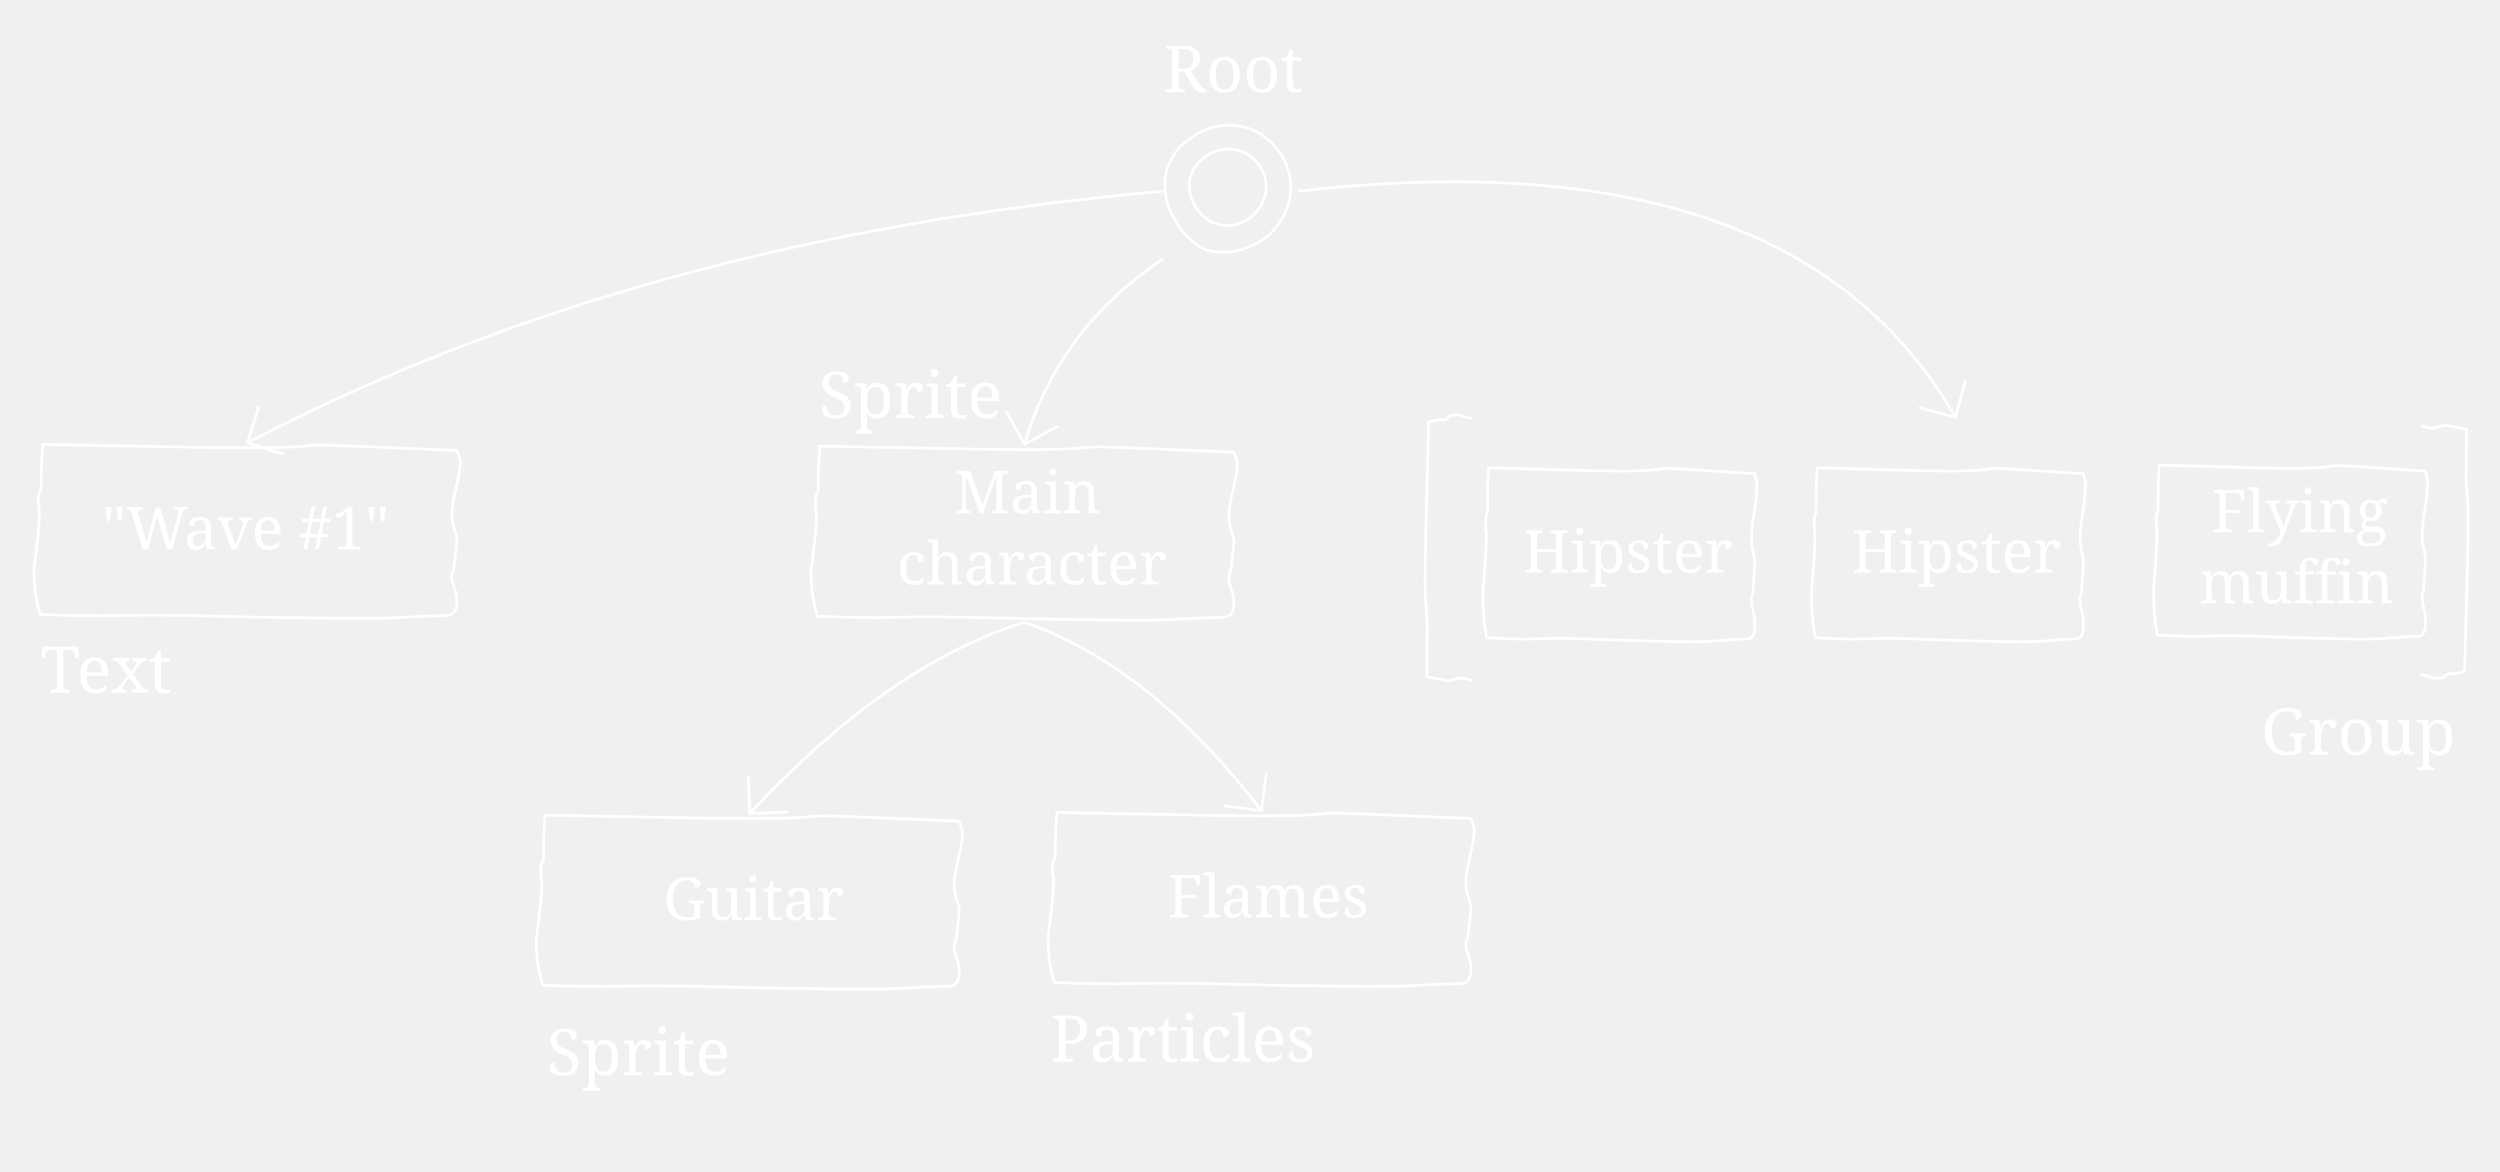
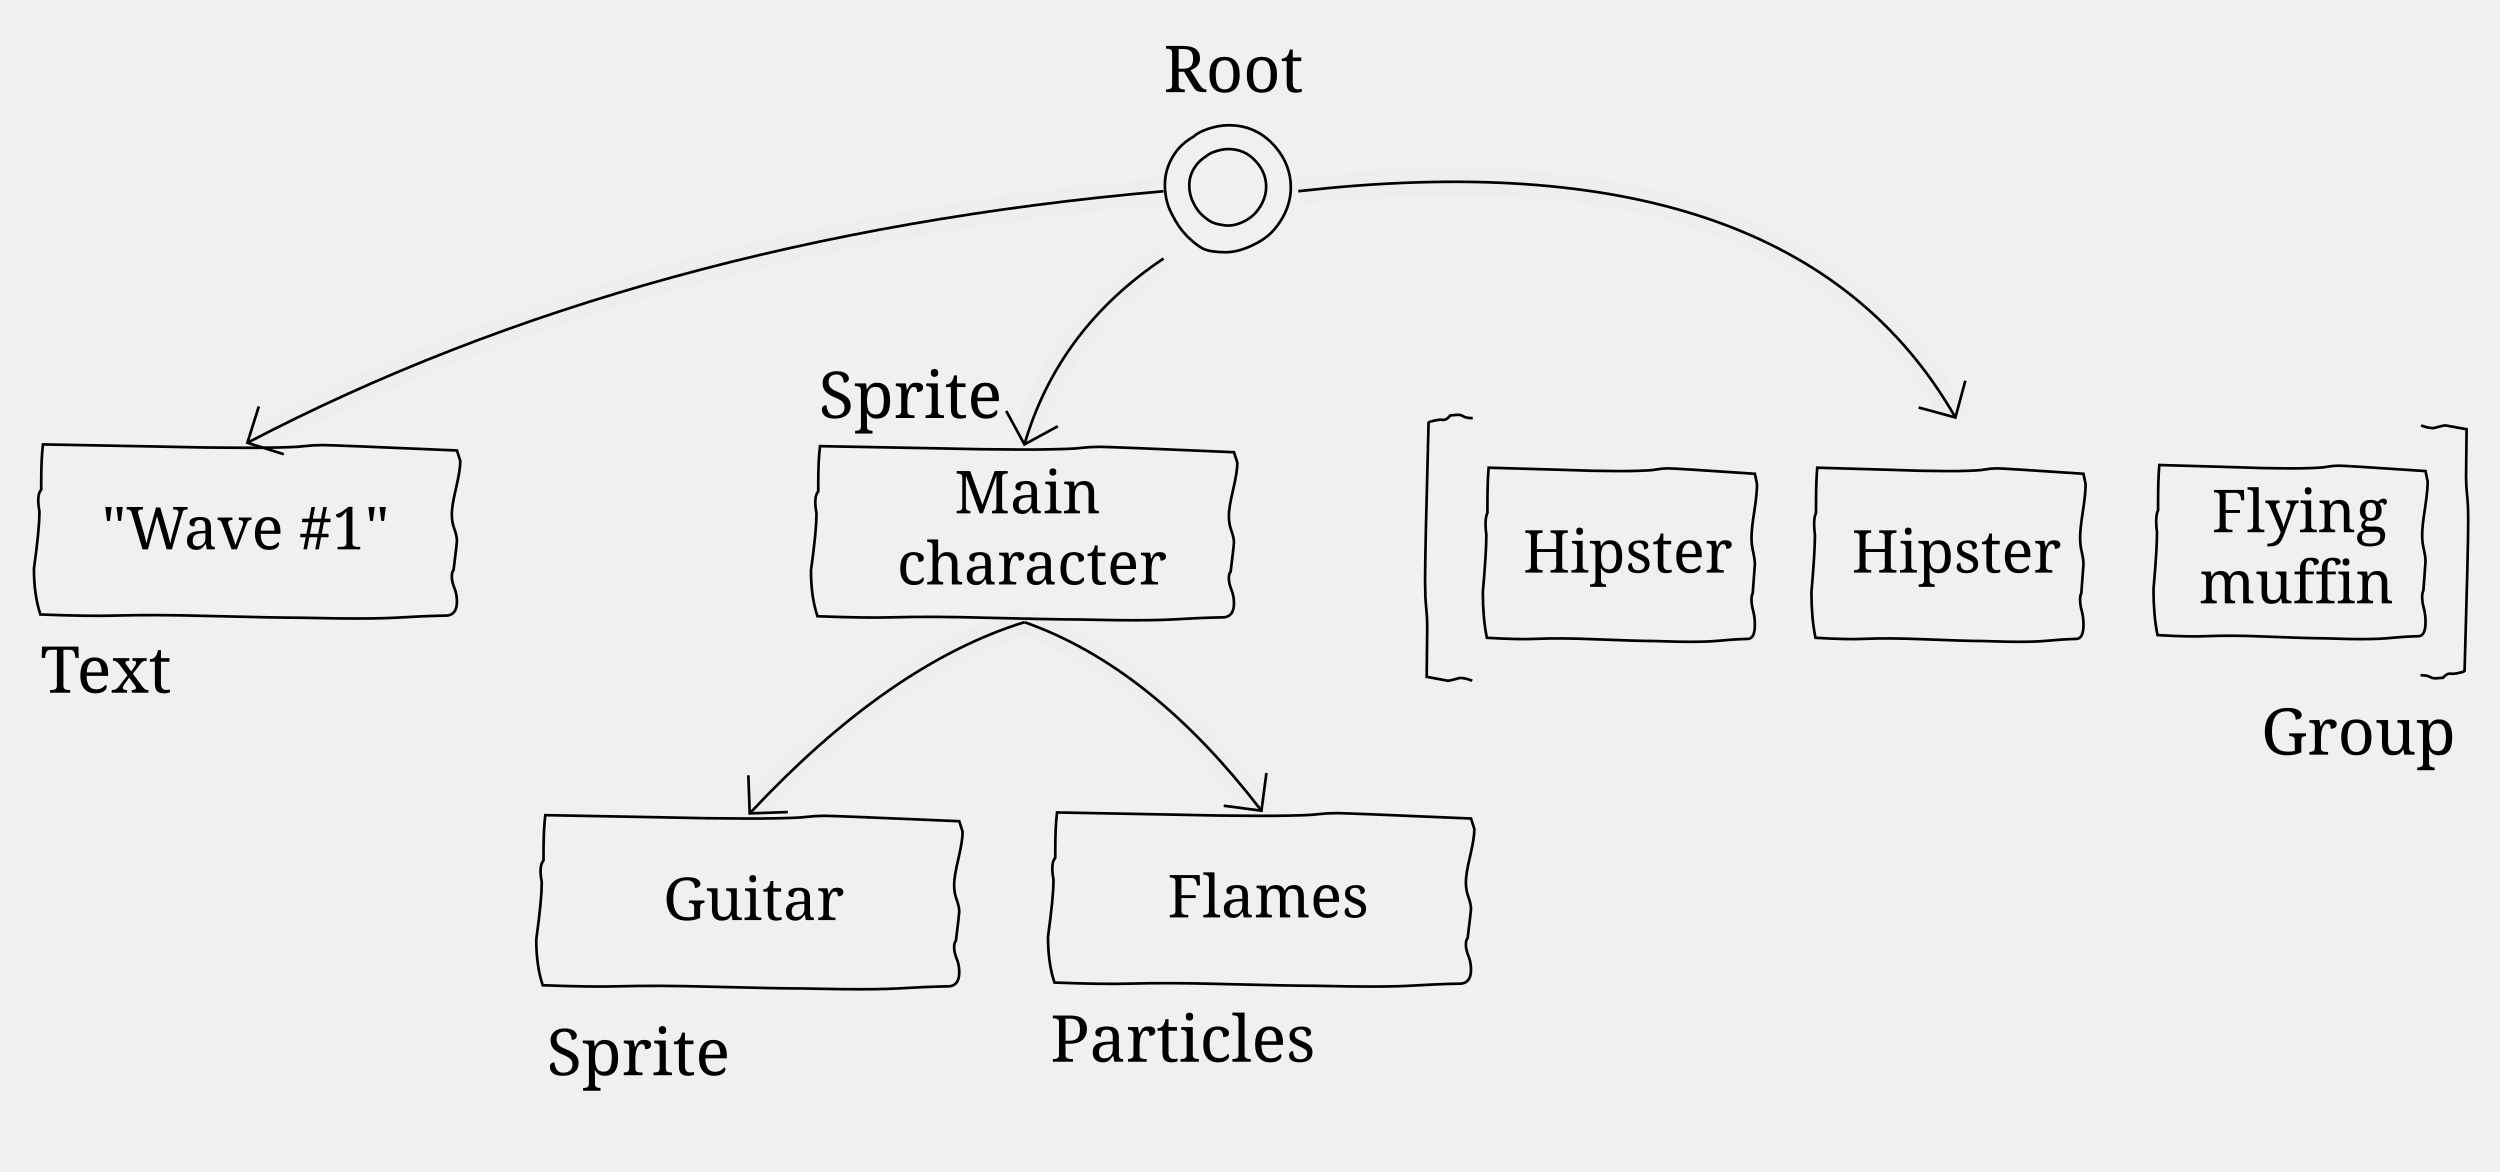
<svg xmlns="http://www.w3.org/2000/svg" version="1.1" width="928.2" height="435">
  <defs />
  <g transform="matrix(1, 0, 0, 1, 432, 46)">
-     <path stroke="#ffffff" stroke-opacity="1" stroke-width="1" fill="none" d="M 24.25 0.5 Q 20.5 0.5 16.7 1.8 Q 13.15 2.9 11.15 4.7 L 11.1 4.75 L 10.85 4.9 Q 6.55 7.45 4.2 10.95 Q 0.5 16.4 0.5 22.6 Q 0.5 28.65 3.1 33.5 Q 5.55 38.5 8.75 41.7 Q 11.95 44.85 14.5 46.25 Q 17.3 47.65 23 47.65 Q 27.55 47.65 32.85 45.15 Q 37.4 43.05 40.1 40.3 L 41.35 38.9 Q 43.5 36.35 45.05 33.2 Q 47.25 28.45 47.25 23.6 Q 47.25 15.2 41.5 8.5 L 41.1 8.05 Q 34.3 0.5 24.25 0.5 M 41.1 8.05 L 41.1 8.05 M 24.05 9.35 Q 21.8 9.35 19.5 10.15 Q 17.3 10.75 15.9 11.95 Q 13.35 13.55 11.85 15.7 Q 9.55 19 9.55 22.8 Q 9.55 26.45 11.15 29.45 Q 12.65 32.45 14.6 34.1 Q 16.5 35.8 18.2 36.6 Q 19.8 37.3 23 37.7 Q 26.05 38 29.25 36.5 Q 32.05 35.2 33.7 33.5 Q 35.5 31.65 36.7 29.25 Q 38.1 26.35 38.1 23.4 Q 38.1 18.1 34.3 13.95 Q 30.25 9.35 24.05 9.35 L 24.05 9.35 " />
+     <path stroke="#000000" stroke-opacity="1" stroke-width="1" fill="none" d="M 24.25 0.5 Q 20.5 0.5 16.7 1.8 Q 13.15 2.9 11.15 4.7 L 11.1 4.75 L 10.85 4.9 Q 6.55 7.45 4.2 10.95 Q 0.5 16.4 0.5 22.6 Q 0.5 28.65 3.1 33.5 Q 5.55 38.5 8.75 41.7 Q 11.95 44.85 14.5 46.25 Q 17.3 47.65 23 47.65 Q 27.55 47.65 32.85 45.15 Q 37.4 43.05 40.1 40.3 L 41.35 38.9 Q 43.5 36.35 45.05 33.2 Q 47.25 28.45 47.25 23.6 Q 47.25 15.2 41.5 8.5 L 41.1 8.05 Q 34.3 0.5 24.25 0.5 M 41.1 8.05 L 41.1 8.05 M 24.05 9.35 Q 21.8 9.35 19.5 10.15 Q 17.3 10.75 15.9 11.95 Q 13.35 13.55 11.85 15.7 Q 9.55 19 9.55 22.8 Q 9.55 26.45 11.15 29.45 Q 12.65 32.45 14.6 34.1 Q 16.5 35.8 18.2 36.6 Q 19.8 37.3 23 37.7 Q 26.05 38 29.25 36.5 Q 32.05 35.2 33.7 33.5 Q 35.5 31.65 36.7 29.25 Q 38.1 26.35 38.1 23.4 Q 38.1 18.1 34.3 13.95 Q 30.25 9.35 24.05 9.35 L 24.05 9.35 " />
  </g>
  <g transform="matrix(1, 0, 0, 1, 299.5, 165)">
-     <path stroke="#ffffff" stroke-opacity="1" stroke-width="1" fill="none" d="M 157.7 32.05 Q 158.65 34.7 158.65 36.5 Q 158.65 37.25 157.4 47.3 Q 156.75 47.95 156.75 49.7 Q 156.75 51.6 157.7 53.95 Q 158.65 56.25 158.65 59 Q 158.65 63.8 155 64.2 Q 146.15 64.35 135.7 65 Q 128.4 65.4 114.35 65.25 Q 101.5 65 100.55 65 Q 91.7 65 66.35 64.35 Q 46.4 63.8 31.85 64.2 Q 22.35 64.5 4 63.8 Q 1.6 56.6 1.6 46.8 Q 3.65 31.95 3.65 25.65 Q 2.75 21 3.65 18.5 Q 4 17.85 4.3 17.4 L 4.3 16.35 L 4.3 14.5 Q 4.3 6.1 4.95 0.65 Q 19.65 0.9 48 1.45 Q 65.75 1.9 78.85 1.9 Q 82.2 1.9 85.35 1.9 Q 99.3 1.75 101.85 1.3 Q 105.15 0.9 108.8 0.9 Q 112.45 0.9 158.65 2.9 L 159.9 6.8 Q 159.9 10.1 158.35 16.75 Q 156.75 23.4 156.75 26.55 Q 156.75 29.55 157.7 32.05 M 156.75 26.55 L 156.75 26.55 " />
-     <text fill="#ffffff" font-family="NanumGothic, serif" font-size="22" font-weight="normal">
+     <path stroke="#000000" stroke-opacity="1" stroke-width="1" fill="none" d="M 157.7 32.05 Q 158.65 34.7 158.65 36.5 Q 158.65 37.25 157.4 47.3 Q 156.75 47.95 156.75 49.7 Q 156.75 51.6 157.7 53.95 Q 158.65 56.25 158.65 59 Q 158.65 63.8 155 64.2 Q 146.15 64.35 135.7 65 Q 128.4 65.4 114.35 65.25 Q 101.5 65 100.55 65 Q 91.7 65 66.35 64.35 Q 46.4 63.8 31.85 64.2 Q 22.35 64.5 4 63.8 Q 1.6 56.6 1.6 46.8 Q 3.65 31.95 3.65 25.65 Q 2.75 21 3.65 18.5 Q 4 17.85 4.3 17.4 L 4.3 16.35 L 4.3 14.5 Q 4.3 6.1 4.95 0.65 Q 19.65 0.9 48 1.45 Q 65.75 1.9 78.85 1.9 Q 82.2 1.9 85.35 1.9 Q 99.3 1.75 101.85 1.3 Q 105.15 0.9 108.8 0.9 Q 112.45 0.9 158.65 2.9 L 159.9 6.8 Q 159.9 10.1 158.35 16.75 Q 156.75 23.4 156.75 26.55 Q 156.75 29.55 157.7 32.05 M 156.75 26.55 L 156.75 26.55 " />
+     <text fill="#000000" font-family="NanumGothic, serif" font-size="22" font-weight="normal">
      <tspan x="54.85" y="25.6">Main</tspan>
      <tspan x="33.55" y="52">character</tspan>
    </text>
  </g>
  <g transform="matrix(1, 0, 0, 1, 197.5, 302)">
-     <path stroke="#ffffff" stroke-opacity="1" stroke-width="1" fill="none" d="M 157.7 32.05 Q 158.65 34.7 158.65 36.5 Q 158.65 37.25 157.4 47.3 Q 156.75 47.95 156.75 49.7 Q 156.75 51.6 157.7 53.95 Q 158.65 56.25 158.65 59 Q 158.65 63.8 155 64.2 Q 146.15 64.35 135.7 65 Q 128.4 65.4 114.35 65.25 Q 101.5 65 100.55 65 Q 91.7 65 66.35 64.35 Q 46.4 63.8 31.85 64.2 Q 22.35 64.5 4 63.8 Q 1.6 56.6 1.6 46.8 Q 3.65 31.95 3.65 25.65 Q 2.75 21 3.65 18.5 Q 4 17.85 4.3 17.4 L 4.3 16.35 L 4.3 14.5 Q 4.3 6.1 4.95 0.65 Q 19.65 0.9 48 1.45 Q 65.75 1.9 78.85 1.9 Q 82.2 1.9 85.35 1.9 Q 99.3 1.75 101.85 1.3 Q 105.15 0.9 108.8 0.9 Q 112.45 0.9 158.65 2.9 L 159.9 6.8 Q 159.9 10.1 158.35 16.75 Q 156.75 23.4 156.75 26.55 Q 156.75 29.55 157.7 32.05 M 156.75 26.55 L 156.75 26.55 " />
-     <text fill="#ffffff" font-family="NanumGothic, serif" font-size="22" font-weight="normal">
+     <path stroke="#000000" stroke-opacity="1" stroke-width="1" fill="none" d="M 157.7 32.05 Q 158.65 34.7 158.65 36.5 Q 158.65 37.25 157.4 47.3 Q 156.75 47.95 156.75 49.7 Q 156.75 51.6 157.7 53.95 Q 158.65 56.25 158.65 59 Q 158.65 63.8 155 64.2 Q 146.15 64.35 135.7 65 Q 128.4 65.4 114.35 65.25 Q 101.5 65 100.55 65 Q 91.7 65 66.35 64.35 Q 46.4 63.8 31.85 64.2 Q 22.35 64.5 4 63.8 Q 1.6 56.6 1.6 46.8 Q 3.65 31.95 3.65 25.65 Q 2.75 21 3.65 18.5 Q 4 17.85 4.3 17.4 L 4.3 16.35 L 4.3 14.5 Q 4.3 6.1 4.95 0.65 Q 19.65 0.9 48 1.45 Q 65.75 1.9 78.85 1.9 Q 82.2 1.9 85.35 1.9 Q 99.3 1.75 101.85 1.3 Q 105.15 0.9 108.8 0.9 Q 112.45 0.9 158.65 2.9 L 159.9 6.8 Q 159.9 10.1 158.35 16.75 Q 156.75 23.4 156.75 26.55 Q 156.75 29.55 157.7 32.05 M 156.75 26.55 L 156.75 26.55 " />
+     <text fill="#000000" font-family="NanumGothic, serif" font-size="22" font-weight="normal">
      <tspan x="48.75" y="39.6">Guitar</tspan>
    </text>
  </g>
  <g transform="matrix(1, 0, 0, 1, 387.5, 301)">
-     <path stroke="#ffffff" stroke-opacity="1" stroke-width="1" fill="none" d="M 157.7 32.05 Q 158.65 34.7 158.65 36.5 Q 158.65 37.25 157.4 47.3 Q 156.75 47.95 156.75 49.7 Q 156.75 51.6 157.7 53.95 Q 158.65 56.25 158.65 59 Q 158.65 63.8 155 64.2 Q 146.15 64.35 135.7 65 Q 128.4 65.4 114.35 65.25 Q 101.5 65 100.55 65 Q 91.7 65 66.35 64.35 Q 46.4 63.8 31.85 64.2 Q 22.35 64.5 4 63.8 Q 1.6 56.6 1.6 46.8 Q 3.65 31.95 3.65 25.65 Q 2.75 21 3.65 18.5 Q 4 17.85 4.3 17.4 L 4.3 16.35 L 4.3 14.5 Q 4.3 6.1 4.95 0.65 Q 19.65 0.9 48 1.45 Q 65.75 1.9 78.85 1.9 Q 82.2 1.9 85.35 1.9 Q 99.3 1.75 101.85 1.3 Q 105.15 0.9 108.8 0.9 Q 112.45 0.9 158.65 2.9 L 159.9 6.8 Q 159.9 10.1 158.35 16.75 Q 156.75 23.4 156.75 26.55 Q 156.75 29.55 157.7 32.05 M 156.75 26.55 L 156.75 26.55 " />
-     <text fill="#ffffff" font-family="NanumGothic, serif" font-size="22" font-weight="normal">
+     <path stroke="#000000" stroke-opacity="1" stroke-width="1" fill="none" d="M 157.7 32.05 Q 158.65 34.7 158.65 36.5 Q 158.65 37.25 157.4 47.3 Q 156.75 47.95 156.75 49.7 Q 156.75 51.6 157.7 53.95 Q 158.65 56.25 158.65 59 Q 158.65 63.8 155 64.2 Q 146.15 64.35 135.7 65 Q 128.4 65.4 114.35 65.25 Q 101.5 65 100.55 65 Q 91.7 65 66.35 64.35 Q 46.4 63.8 31.85 64.2 Q 22.35 64.5 4 63.8 Q 1.6 56.6 1.6 46.8 Q 3.65 31.95 3.65 25.65 Q 2.75 21 3.65 18.5 Q 4 17.85 4.3 17.4 L 4.3 16.35 L 4.3 14.5 Q 4.3 6.1 4.95 0.65 Q 19.65 0.9 48 1.45 Q 65.75 1.9 78.85 1.9 Q 82.2 1.9 85.35 1.9 Q 99.3 1.75 101.85 1.3 Q 105.15 0.9 108.8 0.9 Q 112.45 0.9 158.65 2.9 L 159.9 6.8 Q 159.9 10.1 158.35 16.75 Q 156.75 23.4 156.75 26.55 Q 156.75 29.55 157.7 32.05 M 156.75 26.55 L 156.75 26.55 " />
+     <text fill="#000000" font-family="NanumGothic, serif" font-size="22" font-weight="normal">
      <tspan x="46" y="39.6">Flames</tspan>
    </text>
  </g>
  <g transform="matrix(1, 0, 0, 1, 528.6, 153)">
-     <path stroke="#ffffff" stroke-opacity="1" stroke-width="1" fill="none" d="M 18 99.75 Q 15.45 98.7 13.4 98.7 Q 9.75 99.75 8.95 99.75 L 1.2 98.3 L 1.1 98.3 L 1.3 79.65 Q 1.3 76.1 0.9 72.4 Q 0.5 68.65 0.5 62.85 Q 0.5 52.25 1.8 3.9 Q 2.15 3.5 4.25 3.1 Q 6.1 2.7 7.4 2.9 Q 8.55 2.9 9.85 1.25 L 12.7 1 Q 13.8 1 14.85 1.65 Q 15.95 2.25 18.2 2.25 " />
+     <path stroke="#000000" stroke-opacity="1" stroke-width="1" fill="none" d="M 18 99.75 Q 15.45 98.7 13.4 98.7 Q 9.75 99.75 8.95 99.75 L 1.2 98.3 L 1.1 98.3 L 1.3 79.65 Q 1.3 76.1 0.9 72.4 Q 0.5 68.65 0.5 62.85 Q 0.5 52.25 1.8 3.9 Q 2.15 3.5 4.25 3.1 Q 6.1 2.7 7.4 2.9 Q 8.55 2.9 9.85 1.25 L 12.7 1 Q 13.8 1 14.85 1.65 Q 15.95 2.25 18.2 2.25 " />
  </g>
  <g transform="matrix(1, 0, 0, 1, 549.5, 173)">
-     <path stroke="#ffffff" stroke-opacity="1" stroke-width="1" fill="none" d="M 101.45 32.05 Q 102.05 34.7 102.05 36.5 Q 102.05 37.25 101.25 47.3 Q 100.8 47.95 100.8 49.7 Q 100.8 51.6 101.45 53.95 Q 102.05 56.25 102.05 59 Q 102.05 63.8 99.7 64.2 Q 94 64.35 87.3 65 Q 82.6 65.4 73.55 65.25 Q 65.3 65 64.7 65 Q 58.95 65 42.7 64.35 Q 29.85 63.8 20.5 64.2 Q 14.4 64.5 2.55 63.8 Q 1.05 56.6 1.05 46.8 Q 2.35 31.95 2.35 25.65 Q 1.75 21 2.35 18.5 Q 2.55 17.85 2.75 17.4 L 2.75 16.35 L 2.75 14.5 Q 2.75 6.1 3.2 0.65 Q 12.65 0.9 30.85 1.45 Q 42.25 1.9 50.7 1.9 L 54.9 1.9 Q 63.85 1.75 65.5 1.3 Q 67.65 0.9 69.95 0.9 Q 72.3 0.9 102.05 2.9 L 102.85 6.8 Q 102.85 10.1 101.85 16.75 Q 100.8 23.4 100.8 26.55 Q 100.8 29.55 101.45 32.05 M 100.8 26.55 L 100.8 26.55 " />
-     <text fill="#ffffff" font-family="NanumGothic, serif" font-size="22" font-weight="normal">
+     <path stroke="#000000" stroke-opacity="1" stroke-width="1" fill="none" d="M 101.45 32.05 Q 102.05 34.7 102.05 36.5 Q 102.05 37.25 101.25 47.3 Q 100.8 47.95 100.8 49.7 Q 100.8 51.6 101.45 53.95 Q 102.05 56.25 102.05 59 Q 102.05 63.8 99.7 64.2 Q 94 64.35 87.3 65 Q 82.6 65.4 73.55 65.25 Q 65.3 65 64.7 65 Q 58.95 65 42.7 64.35 Q 29.85 63.8 20.5 64.2 Q 14.4 64.5 2.55 63.8 Q 1.05 56.6 1.05 46.8 Q 2.35 31.95 2.35 25.65 Q 1.75 21 2.35 18.5 Q 2.55 17.85 2.75 17.4 L 2.75 16.35 L 2.75 14.5 Q 2.75 6.1 3.2 0.65 Q 12.65 0.9 30.85 1.45 Q 42.25 1.9 50.7 1.9 L 54.9 1.9 Q 63.85 1.75 65.5 1.3 Q 67.65 0.9 69.95 0.9 Q 72.3 0.9 102.05 2.9 L 102.85 6.8 Q 102.85 10.1 101.85 16.75 Q 100.8 23.4 100.8 26.55 Q 100.8 29.55 101.45 32.05 M 100.8 26.55 L 100.8 26.55 " />
+     <text fill="#000000" font-family="NanumGothic, serif" font-size="22" font-weight="normal">
      <tspan x="16" y="39.6">Hipster</tspan>
    </text>
  </g>
  <g transform="matrix(1, 0, 0, 1, 671.5, 173)">
-     <path stroke="#ffffff" stroke-opacity="1" stroke-width="1" fill="none" d="M 101.45 32.05 Q 102.05 34.7 102.05 36.5 Q 102.05 37.25 101.25 47.3 Q 100.8 47.95 100.8 49.7 Q 100.8 51.6 101.45 53.95 Q 102.05 56.25 102.05 59 Q 102.05 63.8 99.7 64.2 Q 94 64.35 87.3 65 Q 82.6 65.4 73.55 65.25 Q 65.3 65 64.7 65 Q 58.95 65 42.7 64.35 Q 29.85 63.8 20.5 64.2 Q 14.4 64.5 2.55 63.8 Q 1.05 56.6 1.05 46.8 Q 2.35 31.95 2.35 25.65 Q 1.75 21 2.35 18.5 Q 2.55 17.85 2.75 17.4 L 2.75 16.35 L 2.75 14.5 Q 2.75 6.1 3.2 0.65 Q 12.65 0.9 30.85 1.45 Q 42.25 1.9 50.7 1.9 L 54.9 1.9 Q 63.85 1.75 65.5 1.3 Q 67.65 0.9 69.95 0.9 Q 72.3 0.9 102.05 2.9 L 102.85 6.8 Q 102.85 10.1 101.85 16.75 Q 100.8 23.4 100.8 26.55 Q 100.8 29.55 101.45 32.05 M 100.8 26.55 L 100.8 26.55 " />
-     <text fill="#ffffff" font-family="NanumGothic, serif" font-size="22" font-weight="normal">
+     <path stroke="#000000" stroke-opacity="1" stroke-width="1" fill="none" d="M 101.45 32.05 Q 102.05 34.7 102.05 36.5 Q 102.05 37.25 101.25 47.3 Q 100.8 47.95 100.8 49.7 Q 100.8 51.6 101.45 53.95 Q 102.05 56.25 102.05 59 Q 102.05 63.8 99.7 64.2 Q 94 64.35 87.3 65 Q 82.6 65.4 73.55 65.25 Q 65.3 65 64.7 65 Q 58.95 65 42.7 64.35 Q 29.85 63.8 20.5 64.2 Q 14.4 64.5 2.55 63.8 Q 1.05 56.6 1.05 46.8 Q 2.35 31.95 2.35 25.65 Q 1.75 21 2.35 18.5 Q 2.55 17.85 2.75 17.4 L 2.75 16.35 L 2.75 14.5 Q 2.75 6.1 3.2 0.65 Q 12.65 0.9 30.85 1.45 Q 42.25 1.9 50.7 1.9 L 54.9 1.9 Q 63.85 1.75 65.5 1.3 Q 67.65 0.9 69.95 0.9 Q 72.3 0.9 102.05 2.9 L 102.85 6.8 Q 102.85 10.1 101.85 16.75 Q 100.8 23.4 100.8 26.55 Q 100.8 29.55 101.45 32.05 M 100.8 26.55 L 100.8 26.55 " />
+     <text fill="#000000" font-family="NanumGothic, serif" font-size="22" font-weight="normal">
      <tspan x="16" y="39.6">Hipster</tspan>
    </text>
  </g>
  <g transform="matrix(1, 0, 0, 1, 798.5, 172)">
-     <path stroke="#ffffff" stroke-opacity="1" stroke-width="1" fill="none" d="M 101.45 32.05 Q 102.05 34.7 102.05 36.5 Q 102.05 37.25 101.25 47.3 Q 100.8 47.95 100.8 49.7 Q 100.8 51.6 101.45 53.95 Q 102.05 56.25 102.05 59 Q 102.05 63.8 99.7 64.2 Q 94 64.35 87.3 65 Q 82.6 65.4 73.55 65.25 Q 65.3 65 64.7 65 Q 58.95 65 42.7 64.35 Q 29.85 63.8 20.5 64.2 Q 14.4 64.5 2.55 63.8 Q 1.05 56.6 1.05 46.8 Q 2.35 31.95 2.35 25.65 Q 1.75 21 2.35 18.5 Q 2.55 17.85 2.75 17.4 L 2.75 16.35 L 2.75 14.5 Q 2.75 6.1 3.2 0.65 Q 12.65 0.9 30.85 1.45 Q 42.25 1.9 50.7 1.9 L 54.9 1.9 Q 63.85 1.75 65.5 1.3 Q 67.65 0.9 69.95 0.9 Q 72.3 0.9 102.05 2.9 L 102.85 6.8 Q 102.85 10.1 101.85 16.75 Q 100.8 23.4 100.8 26.55 Q 100.8 29.55 101.45 32.05 M 100.8 26.55 L 100.8 26.55 " />
-     <text fill="#ffffff" font-family="NanumGothic, serif" font-size="22" font-weight="normal">
+     <path stroke="#000000" stroke-opacity="1" stroke-width="1" fill="none" d="M 101.45 32.05 Q 102.05 34.7 102.05 36.5 Q 102.05 37.25 101.25 47.3 Q 100.8 47.95 100.8 49.7 Q 100.8 51.6 101.45 53.95 Q 102.05 56.25 102.05 59 Q 102.05 63.8 99.7 64.2 Q 94 64.35 87.3 65 Q 82.6 65.4 73.55 65.25 Q 65.3 65 64.7 65 Q 58.95 65 42.7 64.35 Q 29.85 63.8 20.5 64.2 Q 14.4 64.5 2.55 63.8 Q 1.05 56.6 1.05 46.8 Q 2.35 31.95 2.35 25.65 Q 1.75 21 2.35 18.5 Q 2.55 17.85 2.75 17.4 L 2.75 16.35 L 2.75 14.5 Q 2.75 6.1 3.2 0.65 Q 12.65 0.9 30.85 1.45 Q 42.25 1.9 50.7 1.9 L 54.9 1.9 Q 63.85 1.75 65.5 1.3 Q 67.65 0.9 69.95 0.9 Q 72.3 0.9 102.05 2.9 L 102.85 6.8 Q 102.85 10.1 101.85 16.75 Q 100.8 23.4 100.8 26.55 Q 100.8 29.55 101.45 32.05 M 100.8 26.55 L 100.8 26.55 " />
+     <text fill="#000000" font-family="NanumGothic, serif" font-size="22" font-weight="normal">
      <tspan x="22.7" y="25.6">Flying</tspan>
      <tspan x="18" y="52">muffin</tspan>
    </text>
  </g>
  <g transform="matrix(1, 0, 0, 1, 898.2, 157)">
-     <path stroke="#ffffff" stroke-opacity="1" stroke-width="1" fill="none" d="M 0.7 0.95 Q 3.25 1.95 5.3 1.95 Q 8.95 0.95 9.75 0.95 L 17.5 2.35 L 17.6 2.35 L 17.4 20.1 Q 17.4 23.45 17.8 27 Q 18.2 30.55 18.2 36.1 Q 18.2 46.15 16.85 92.1 Q 16.55 92.5 14.45 92.9 Q 12.6 93.3 11.3 93.1 Q 10.15 93.1 8.85 94.65 L 6 94.85 Q 4.85 94.85 3.85 94.25 Q 2.75 93.7 0.5 93.7 " />
+     <path stroke="#000000" stroke-opacity="1" stroke-width="1" fill="none" d="M 0.7 0.95 Q 3.25 1.95 5.3 1.95 Q 8.95 0.95 9.75 0.95 L 17.5 2.35 L 17.6 2.35 L 17.4 20.1 Q 17.4 23.45 17.8 27 Q 18.2 30.55 18.2 36.1 Q 18.2 46.15 16.85 92.1 Q 16.55 92.5 14.45 92.9 Q 12.6 93.3 11.3 93.1 Q 10.15 93.1 8.85 94.65 L 6 94.85 Q 4.85 94.85 3.85 94.25 Q 2.75 93.7 0.5 93.7 " />
  </g>
  <g transform="matrix(1, 0, 0, 1, 11, 164.35)">
-     <path stroke="#ffffff" stroke-opacity="1" stroke-width="1" fill="none" d="M 157.7 32.05 Q 158.65 34.7 158.65 36.5 Q 158.65 37.25 157.4 47.3 Q 156.75 47.95 156.75 49.7 Q 156.75 51.6 157.7 53.95 Q 158.65 56.25 158.65 59 Q 158.65 63.8 155 64.2 Q 146.15 64.35 135.7 65 Q 128.4 65.4 114.35 65.25 Q 101.5 65 100.55 65 Q 91.7 65 66.35 64.35 Q 46.4 63.8 31.85 64.2 Q 22.35 64.5 4 63.8 Q 1.6 56.6 1.6 46.8 Q 3.65 31.95 3.65 25.65 Q 2.75 21 3.65 18.5 Q 4 17.85 4.3 17.4 L 4.3 16.35 L 4.3 14.5 Q 4.3 6.1 4.95 0.65 Q 19.65 0.9 48 1.45 Q 65.75 1.9 78.85 1.9 Q 82.2 1.9 85.35 1.9 Q 99.3 1.75 101.85 1.3 Q 105.15 0.9 108.8 0.9 Q 112.45 0.9 158.65 2.9 L 159.9 6.8 Q 159.9 10.1 158.35 16.75 Q 156.75 23.4 156.75 26.55 Q 156.75 29.55 157.7 32.05 M 156.75 26.55 L 156.75 26.55 " />
-     <text fill="#ffffff" font-family="NanumGothic, serif" font-size="22" font-weight="normal">
+     <path stroke="#000000" stroke-opacity="1" stroke-width="1" fill="none" d="M 157.7 32.05 Q 158.65 34.7 158.65 36.5 Q 158.65 37.25 157.4 47.3 Q 156.75 47.95 156.75 49.7 Q 156.75 51.6 157.7 53.95 Q 158.65 56.25 158.65 59 Q 158.65 63.8 155 64.2 Q 146.15 64.35 135.7 65 Q 128.4 65.4 114.35 65.25 Q 101.5 65 100.55 65 Q 91.7 65 66.35 64.35 Q 46.4 63.8 31.85 64.2 Q 22.35 64.5 4 63.8 Q 1.6 56.6 1.6 46.8 Q 3.65 31.95 3.65 25.65 Q 2.75 21 3.65 18.5 Q 4 17.85 4.3 17.4 L 4.3 16.35 L 4.3 14.5 Q 4.3 6.1 4.95 0.65 Q 19.65 0.9 48 1.45 Q 65.75 1.9 78.85 1.9 Q 82.2 1.9 85.35 1.9 Q 99.3 1.75 101.85 1.3 Q 105.15 0.9 108.8 0.9 Q 112.45 0.9 158.65 2.9 L 159.9 6.8 Q 159.9 10.1 158.35 16.75 Q 156.75 23.4 156.75 26.55 Q 156.75 29.55 157.7 32.05 M 156.75 26.55 L 156.75 26.55 " />
+     <text fill="#000000" font-family="NanumGothic, serif" font-size="22" font-weight="normal">
      <tspan x="26.85" y="39.6">"Wave #1"</tspan>
    </text>
  </g>
  <g transform="matrix(1, 0, 0, 1, 0, 0)">
-     <path stroke="#ffffff" stroke-opacity="0.008" stroke-width="10" fill="none" d="M 432 71 Q 238.05 88 91.85 164.4 " />
-     <path stroke="#ffffff" stroke-opacity="1" stroke-width="1" fill="none" d="M 432 71 Q 238.05 88 91.85 164.4 " />
-     <path stroke="#ffffff" stroke-opacity="1" stroke-width="1" fill="none" d="M 105.35 168.65 L 91.85 164.4 L 96.1 150.9 " />
+     <path stroke="#000000" stroke-opacity="0.008" stroke-width="10" fill="none" d="M 432 71 Q 238.05 88 91.85 164.4 " />
+     <path stroke="#000000" stroke-opacity="1" stroke-width="1" fill="none" d="M 432 71 Q 238.05 88 91.85 164.4 " />
+     <path stroke="#000000" stroke-opacity="1" stroke-width="1" fill="none" d="M 105.35 168.65 L 91.85 164.4 L 96.1 150.9 " />
  </g>
  <g transform="matrix(1, 0, 0, 1, 0, 0)">
-     <path stroke="#ffffff" stroke-opacity="0.008" stroke-width="10" fill="none" d="M 432 96 Q 393 122 380.35 165 " />
-     <path stroke="#ffffff" stroke-opacity="1" stroke-width="1" fill="none" d="M 432 96 Q 393 122 380.35 165 " />
-     <path stroke="#ffffff" stroke-opacity="1" stroke-width="1" fill="none" d="M 392.75 158.25 L 380.35 165 L 373.6 152.6 " />
+     <path stroke="#000000" stroke-opacity="0.008" stroke-width="10" fill="none" d="M 432 96 Q 393 122 380.35 165 " />
+     <path stroke="#000000" stroke-opacity="1" stroke-width="1" fill="none" d="M 432 96 Q 393 122 380.35 165 " />
+     <path stroke="#000000" stroke-opacity="1" stroke-width="1" fill="none" d="M 392.75 158.25 L 380.35 165 L 373.6 152.6 " />
  </g>
  <g transform="matrix(1, 0, 0, 1, 0, 0)">
-     <path stroke="#ffffff" stroke-opacity="0.008" stroke-width="10" fill="none" d="M 380.35 231 Q 330.2 246.5 278.35 302 " />
-     <path stroke="#ffffff" stroke-opacity="1" stroke-width="1" fill="none" d="M 380.35 231 Q 330.2 246.5 278.35 302 " />
-     <path stroke="#ffffff" stroke-opacity="1" stroke-width="1" fill="none" d="M 292.5 301.5 L 278.35 302 L 277.85 287.85 " />
+     <path stroke="#000000" stroke-opacity="0.008" stroke-width="10" fill="none" d="M 380.35 231 Q 330.2 246.5 278.35 302 " />
+     <path stroke="#000000" stroke-opacity="1" stroke-width="1" fill="none" d="M 380.35 231 Q 330.2 246.5 278.35 302 " />
+     <path stroke="#000000" stroke-opacity="1" stroke-width="1" fill="none" d="M 292.5 301.5 L 278.35 302 L 277.85 287.85 " />
  </g>
  <g transform="matrix(1, 0, 0, 1, 0, 0)">
-     <path stroke="#ffffff" stroke-opacity="0.008" stroke-width="10" fill="none" d="M 380.35 231 Q 427.35 247.5 468.35 301 " />
-     <path stroke="#ffffff" stroke-opacity="1" stroke-width="1" fill="none" d="M 380.35 231 Q 427.35 247.5 468.35 301 " />
-     <path stroke="#ffffff" stroke-opacity="1" stroke-width="1" fill="none" d="M 470.2 287 L 468.35 301 L 454.35 299.15 " />
+     <path stroke="#000000" stroke-opacity="0.008" stroke-width="10" fill="none" d="M 380.35 231 Q 427.35 247.5 468.35 301 " />
+     <path stroke="#000000" stroke-opacity="1" stroke-width="1" fill="none" d="M 380.35 231 Q 427.35 247.5 468.35 301 " />
+     <path stroke="#000000" stroke-opacity="1" stroke-width="1" fill="none" d="M 470.2 287 L 468.35 301 L 454.35 299.15 " />
  </g>
  <g transform="matrix(1, 0, 0, 1, 0, 0)">
-     <path stroke="#ffffff" stroke-opacity="0.008" stroke-width="10" fill="none" d="M 482 71 Q 666 50 726 155 " />
-     <path stroke="#ffffff" stroke-opacity="1" stroke-width="1" fill="none" d="M 482 71 Q 666 50 726 155 " />
-     <path stroke="#ffffff" stroke-opacity="1" stroke-width="1" fill="none" d="M 729.7 141.35 L 726 155 L 712.35 151.3 " />
+     <path stroke="#000000" stroke-opacity="0.008" stroke-width="10" fill="none" d="M 482 71 Q 666 50 726 155 " />
+     <path stroke="#000000" stroke-opacity="1" stroke-width="1" fill="none" d="M 482 71 Q 666 50 726 155 " />
+     <path stroke="#000000" stroke-opacity="1" stroke-width="1" fill="none" d="M 729.7 141.35 L 726 155 L 712.35 151.3 " />
  </g>
  <g transform="matrix(1, 0, 0, 1, 715, 256)">
-     <path stroke="#ffffff" stroke-opacity="0" stroke-width="1" fill="none" d="M 199.6 48.6 Q 198.75 49.5 197.5 49.5 L 3.5 49.5 Q 2.25 49.5 1.4 48.6 Q 0.5 47.75 0.5 46.5 L 0.5 3.5 Q 0.5 2.25 1.4 1.4 Q 2.25 0.5 3.5 0.5 L 197.5 0.5 Q 198.75 0.5 199.6 1.4 Q 200.5 2.25 200.5 3.5 L 200.5 46.5 Q 200.5 47.75 199.6 48.6 " />
-     <text fill="#ffffff" font-family="NanumGothic, serif" font-size="24" font-weight="normal">
+     <path stroke="#000000" stroke-opacity="0" stroke-width="1" fill="none" d="M 199.6 48.6 Q 198.75 49.5 197.5 49.5 L 3.5 49.5 Q 2.25 49.5 1.4 48.6 Q 0.5 47.75 0.5 46.5 L 0.5 3.5 Q 0.5 2.25 1.4 1.4 Q 2.25 0.5 3.5 0.5 L 197.5 0.5 Q 198.75 0.5 199.6 1.4 Q 200.5 2.25 200.5 3.5 L 200.5 46.5 Q 200.5 47.75 199.6 48.6 " />
+     <text fill="#000000" font-family="NanumGothic, serif" font-size="24" font-weight="normal">
      <tspan x="124.5" y="24.2">Group</tspan>
    </text>
  </g>
  <g transform="matrix(1, 0, 0, 1, 10, 233)">
-     <path stroke="#ffffff" stroke-opacity="0" stroke-width="1" fill="none" d="M 148.6 48.6 Q 147.75 49.5 146.5 49.5 L 3.5 49.5 Q 2.25 49.5 1.4 48.6 Q 0.5 47.75 0.5 46.5 L 0.5 3.5 Q 0.5 2.25 1.4 1.4 Q 2.25 0.5 3.5 0.5 L 146.5 0.5 Q 147.75 0.5 148.6 1.4 Q 149.5 2.25 149.5 3.5 L 149.5 46.5 Q 149.5 47.75 148.6 48.6 " />
-     <text fill="#ffffff" font-family="NanumGothic, serif" font-size="24" font-weight="normal">
+     <path stroke="#000000" stroke-opacity="0" stroke-width="1" fill="none" d="M 148.6 48.6 Q 147.75 49.5 146.5 49.5 L 3.5 49.5 Q 2.25 49.5 1.4 48.6 Q 0.5 47.75 0.5 46.5 L 0.5 3.5 Q 0.5 2.25 1.4 1.4 Q 2.25 0.5 3.5 0.5 L 146.5 0.5 Q 147.75 0.5 148.6 1.4 Q 149.5 2.25 149.5 3.5 L 149.5 46.5 Q 149.5 47.75 148.6 48.6 " />
+     <text fill="#000000" font-family="NanumGothic, serif" font-size="24" font-weight="normal">
      <tspan x="5" y="24.2">Text</tspan>
    </text>
  </g>
  <g transform="matrix(1, 0, 0, 1, 198, 375)">
-     <path stroke="#ffffff" stroke-opacity="0" stroke-width="1" fill="none" d="M 148.6 48.6 Q 147.75 49.5 146.5 49.5 L 3.5 49.5 Q 2.25 49.5 1.4 48.6 Q 0.5 47.75 0.5 46.5 L 0.5 3.5 Q 0.5 2.25 1.4 1.4 Q 2.25 0.5 3.5 0.5 L 146.5 0.5 Q 147.75 0.5 148.6 1.4 Q 149.5 2.25 149.5 3.5 L 149.5 46.5 Q 149.5 47.75 148.6 48.6 " />
-     <text fill="#ffffff" font-family="NanumGothic, serif" font-size="24" font-weight="normal">
+     <path stroke="#000000" stroke-opacity="0" stroke-width="1" fill="none" d="M 148.6 48.6 Q 147.75 49.5 146.5 49.5 L 3.5 49.5 Q 2.25 49.5 1.4 48.6 Q 0.5 47.75 0.5 46.5 L 0.5 3.5 Q 0.5 2.25 1.4 1.4 Q 2.25 0.5 3.5 0.5 L 146.5 0.5 Q 147.75 0.5 148.6 1.4 Q 149.5 2.25 149.5 3.5 L 149.5 46.5 Q 149.5 47.75 148.6 48.6 " />
+     <text fill="#000000" font-family="NanumGothic, serif" font-size="24" font-weight="normal">
      <tspan x="5" y="24.2">Sprite</tspan>
    </text>
  </g>
  <g transform="matrix(1, 0, 0, 1, 299, 131)">
-     <path stroke="#ffffff" stroke-opacity="0" stroke-width="1" fill="none" d="M 148.6 48.6 Q 147.75 49.5 146.5 49.5 L 3.5 49.5 Q 2.25 49.5 1.4 48.6 Q 0.5 47.75 0.5 46.5 L 0.5 3.5 Q 0.5 2.25 1.4 1.4 Q 2.25 0.5 3.5 0.5 L 146.5 0.5 Q 147.75 0.5 148.6 1.4 Q 149.5 2.25 149.5 3.5 L 149.5 46.5 Q 149.5 47.75 148.6 48.6 " />
-     <text fill="#ffffff" font-family="NanumGothic, serif" font-size="24" font-weight="normal">
+     <path stroke="#000000" stroke-opacity="0" stroke-width="1" fill="none" d="M 148.6 48.6 Q 147.75 49.5 146.5 49.5 L 3.5 49.5 Q 2.25 49.5 1.4 48.6 Q 0.5 47.75 0.5 46.5 L 0.5 3.5 Q 0.5 2.25 1.4 1.4 Q 2.25 0.5 3.5 0.5 L 146.5 0.5 Q 147.75 0.5 148.6 1.4 Q 149.5 2.25 149.5 3.5 L 149.5 46.5 Q 149.5 47.75 148.6 48.6 " />
+     <text fill="#000000" font-family="NanumGothic, serif" font-size="24" font-weight="normal">
      <tspan x="5" y="24.2">Sprite</tspan>
    </text>
  </g>
  <g transform="matrix(1, 0, 0, 1, 385, 370)">
-     <path stroke="#ffffff" stroke-opacity="0" stroke-width="1" fill="none" d="M 172.6 48.6 Q 171.75 49.5 170.5 49.5 L 3.5 49.5 Q 2.25 49.5 1.4 48.6 Q 0.5 47.75 0.5 46.5 L 0.5 3.5 Q 0.5 2.25 1.4 1.4 Q 2.25 0.5 3.5 0.5 L 170.5 0.5 Q 171.75 0.5 172.6 1.4 Q 173.5 2.25 173.5 3.5 L 173.5 46.5 Q 173.5 47.75 172.6 48.6 " />
-     <text fill="#ffffff" font-family="NanumGothic, serif" font-size="24" font-weight="normal">
+     <path stroke="#000000" stroke-opacity="0" stroke-width="1" fill="none" d="M 172.6 48.6 Q 171.75 49.5 170.5 49.5 L 3.5 49.5 Q 2.25 49.5 1.4 48.6 Q 0.5 47.75 0.5 46.5 L 0.5 3.5 Q 0.5 2.25 1.4 1.4 Q 2.25 0.5 3.5 0.5 L 170.5 0.5 Q 171.75 0.5 172.6 1.4 Q 173.5 2.25 173.5 3.5 L 173.5 46.5 Q 173.5 47.75 172.6 48.6 " />
+     <text fill="#000000" font-family="NanumGothic, serif" font-size="24" font-weight="normal">
      <tspan x="5" y="24.2">Particles</tspan>
    </text>
  </g>
  <g transform="matrix(1, 0, 0, 1, 427, 10)">
-     <path stroke="#ffffff" stroke-opacity="0" stroke-width="1" fill="none" d="M 66.6 48.6 Q 65.75 49.5 64.5 49.5 L 3.5 49.5 Q 2.25 49.5 1.4 48.6 Q 0.5 47.75 0.5 46.5 L 0.5 3.5 Q 0.5 2.25 1.4 1.4 Q 2.25 0.5 3.5 0.5 L 64.5 0.5 Q 65.75 0.5 66.6 1.4 Q 67.5 2.25 67.5 3.5 L 67.5 46.5 Q 67.5 47.75 66.6 48.6 " />
-     <text fill="#ffffff" font-family="NanumGothic, serif" font-size="24" font-weight="normal">
+     <path stroke="#000000" stroke-opacity="0" stroke-width="1" fill="none" d="M 66.6 48.6 Q 65.75 49.5 64.5 49.5 L 3.5 49.5 Q 2.25 49.5 1.4 48.6 Q 0.5 47.75 0.5 46.5 L 0.5 3.5 Q 0.5 2.25 1.4 1.4 Q 2.25 0.5 3.5 0.5 L 64.5 0.5 Q 65.75 0.5 66.6 1.4 Q 67.5 2.25 67.5 3.5 L 67.5 46.5 Q 67.5 47.75 66.6 48.6 " />
+     <text fill="#000000" font-family="NanumGothic, serif" font-size="24" font-weight="normal">
      <tspan x="5" y="24.2">Root</tspan>
    </text>
  </g>
</svg>
